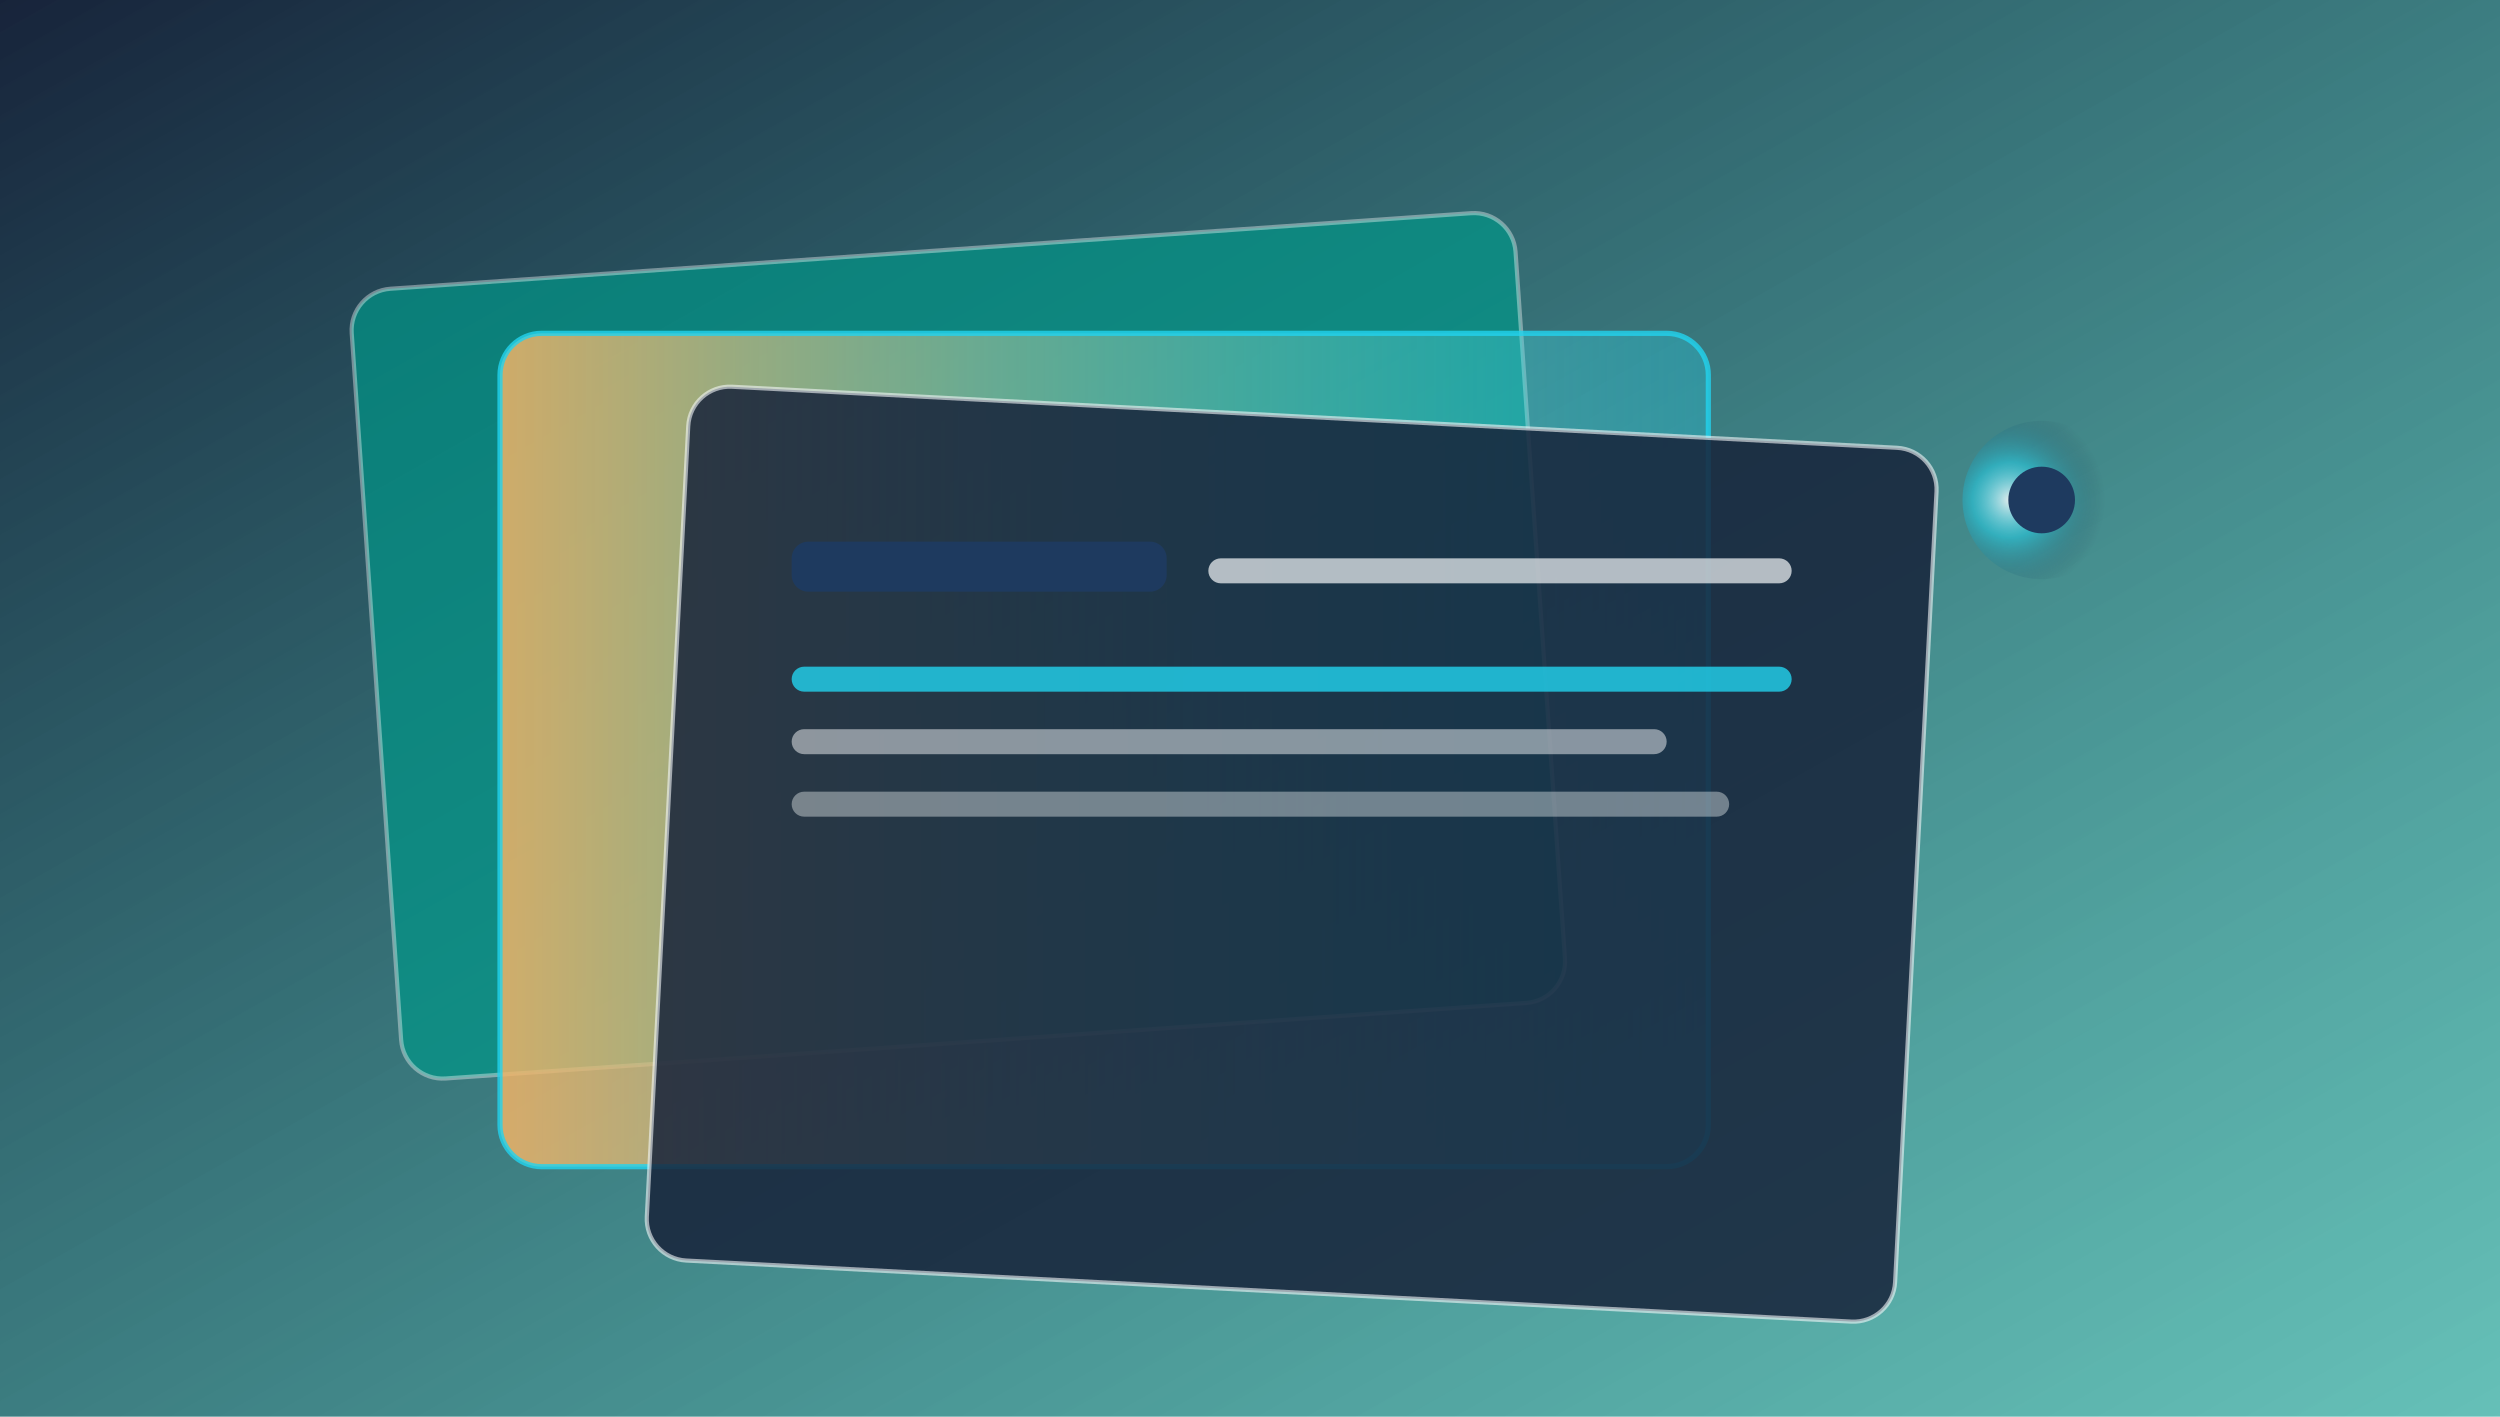
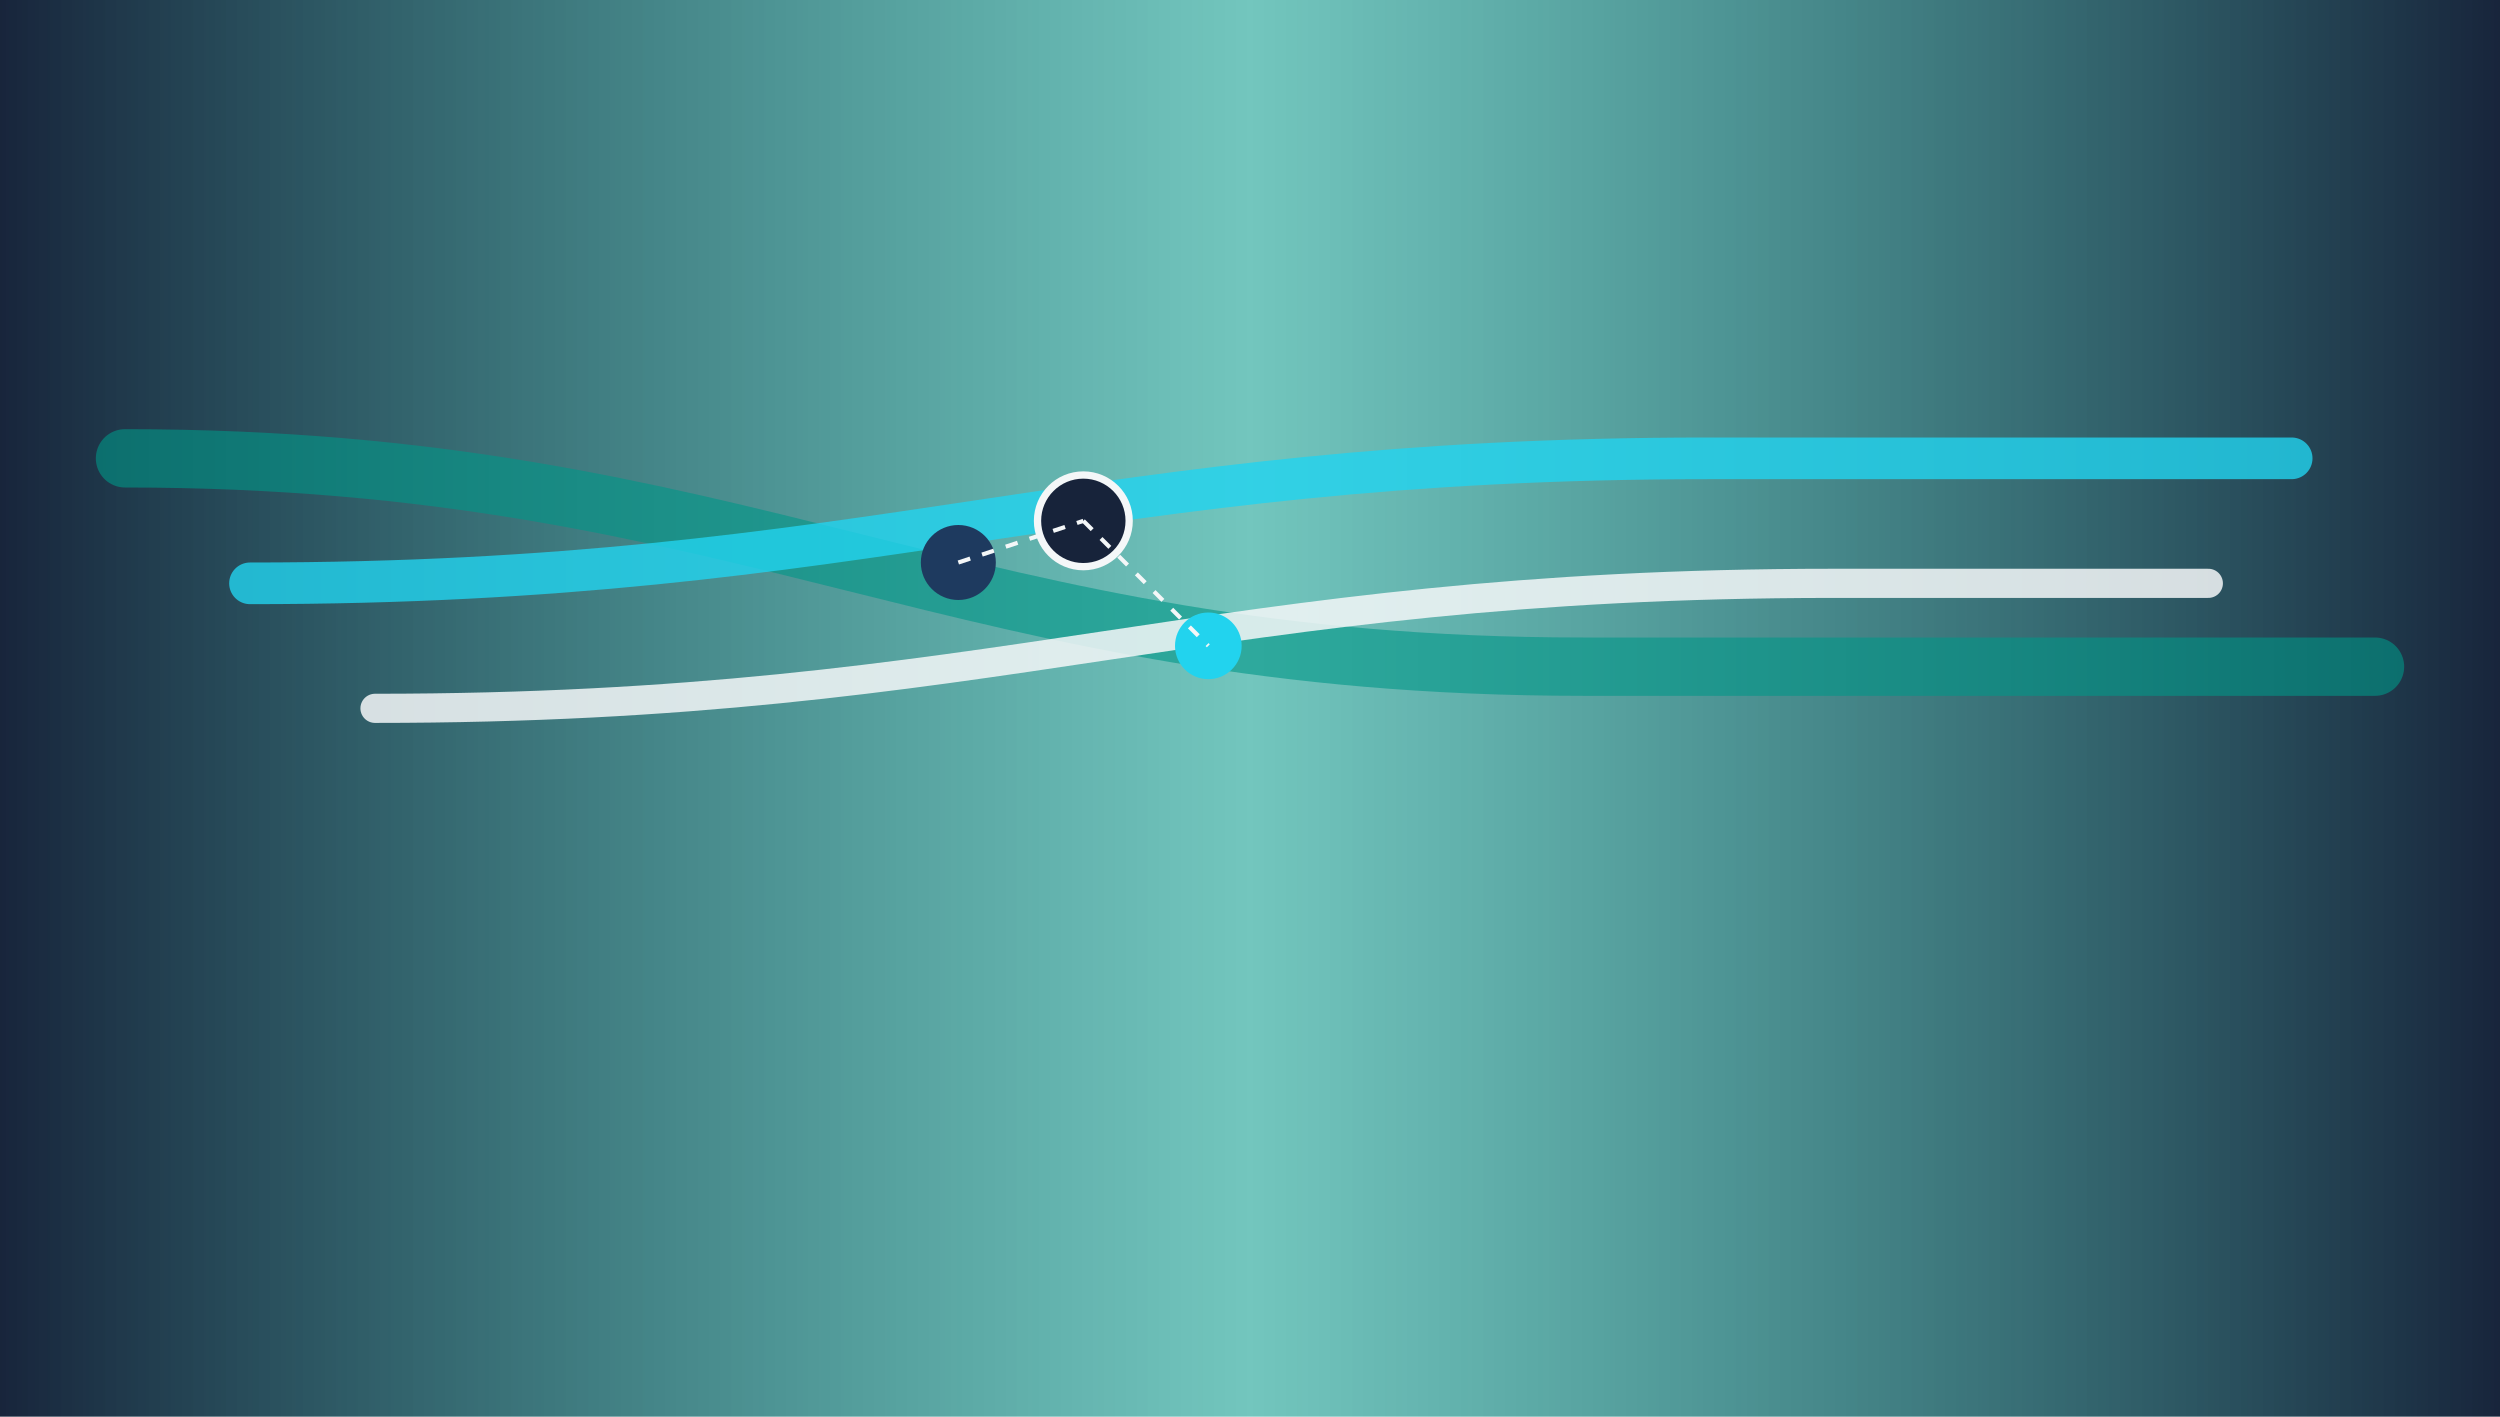
<svg xmlns="http://www.w3.org/2000/svg" viewBox="0 0 1200 680" preserveAspectRatio="xMidYMid slice" width="100%" height="100%">
  <defs>
-     <linearGradient id="grad_news_4" x1="0%" y1="0%" x2="100%" y2="100%">
+     <linearGradient id="grad_news_4" x1="0%" y1="0%" x2="100%" y2="0%">
      <stop offset="0%" stop-color="#17233A" />
-       <stop offset="100%" stop-color="#009688" stop-opacity="0.6" />
+       <stop offset="50%" stop-color="#009688" stop-opacity="0.55" />
+       <stop offset="100%" stop-color="#17233A" />
    </linearGradient>
-     <linearGradient id="glow_news_4" x1="0%" y1="0%" x2="100%" y2="0%">
-       <stop offset="0%" stop-color="#F2B366" stop-opacity="0.85" />
-       <stop offset="100%" stop-color="#22D3EE" stop-opacity="0.3" />
-     </linearGradient>
-     <radialGradient id="spot_news_4" cx="30%" cy="50%" r="60%">
+     <radialGradient id="glow_news_4" cx="40%" cy="45%" r="55%">
      <stop offset="0%" stop-color="#F4F7F8" stop-opacity="0.9" />
-       <stop offset="40%" stop-color="#22D3EE" stop-opacity="0.5" />
+       <stop offset="45%" stop-color="#22D3EE" stop-opacity="0.45" />
      <stop offset="100%" stop-color="#17233A" stop-opacity="0" />
    </radialGradient>
  </defs>
  <rect width="1200" height="680" fill="url(#grad_news_4)" />
-   <rect x="180" y="120" width="560" height="380" rx="20" transform="rotate(-4 460 310)" fill="#009688" fill-opacity="0.7" stroke="#F4F7F8" stroke-width="2" stroke-opacity="0.4" />
-   <rect x="240" y="160" width="580" height="400" rx="20" fill="url(#glow_news_4)" stroke="#22D3EE" stroke-width="2.5" stroke-opacity="0.8" />
-   <rect x="320" y="200" width="600" height="420" rx="20" transform="rotate(3 620 410)" fill="#17233A" fill-opacity="0.85" stroke="#F4F7F8" stroke-width="2" stroke-opacity="0.6" />
-   <rect x="380" y="260" width="180" height="24" rx="8" fill="#1E3A5F" />
-   <rect x="580" y="268" width="280" height="12" rx="6" fill="#F4F7F8" fill-opacity="0.7" />
-   <rect x="380" y="320" width="480" height="12" rx="6" fill="#22D3EE" fill-opacity="0.8" />
-   <rect x="380" y="350" width="420" height="12" rx="6" fill="#F4F7F8" fill-opacity="0.5" />
-   <rect x="380" y="380" width="450" height="12" rx="6" fill="#F4F7F8" fill-opacity="0.4" />
-   <circle cx="980" cy="240" r="38" fill="url(#spot_news_4)" />
-   <circle cx="980" cy="240" r="16" fill="#1E3A5F" />
+   <path d="M 60 220 C 360 220 460 320 760 320 L 1140 320" fill="none" stroke="#009688" stroke-width="28" stroke-opacity="0.6" stroke-linecap="round" />
+   <path d="M 120 280 C 420 280 520 220 820 220 L 1100 220" fill="none" stroke="#22D3EE" stroke-width="20" stroke-opacity="0.8" stroke-linecap="round" />
+   <path d="M 180 340 C 480 340 580 280 880 280 L 1060 280" fill="none" stroke="#F4F7F8" stroke-width="14" stroke-opacity="0.85" stroke-linecap="round" />
+   <circle cx="460" cy="270" r="18" fill="#1E3A5F" />
+   <circle cx="520" cy="250" r="22" fill="#17233A" stroke="#F4F7F8" stroke-width="3.5" />
+   <circle cx="580" cy="310" r="16" fill="#22D3EE" />
+   <line x1="460" y1="270" x2="520" y2="250" stroke="#F4F7F8" stroke-width="2" stroke-dasharray="6 6" />
+   <line x1="520" y1="250" x2="580" y2="310" stroke="#F4F7F8" stroke-width="2" stroke-dasharray="6 6" />
</svg>
